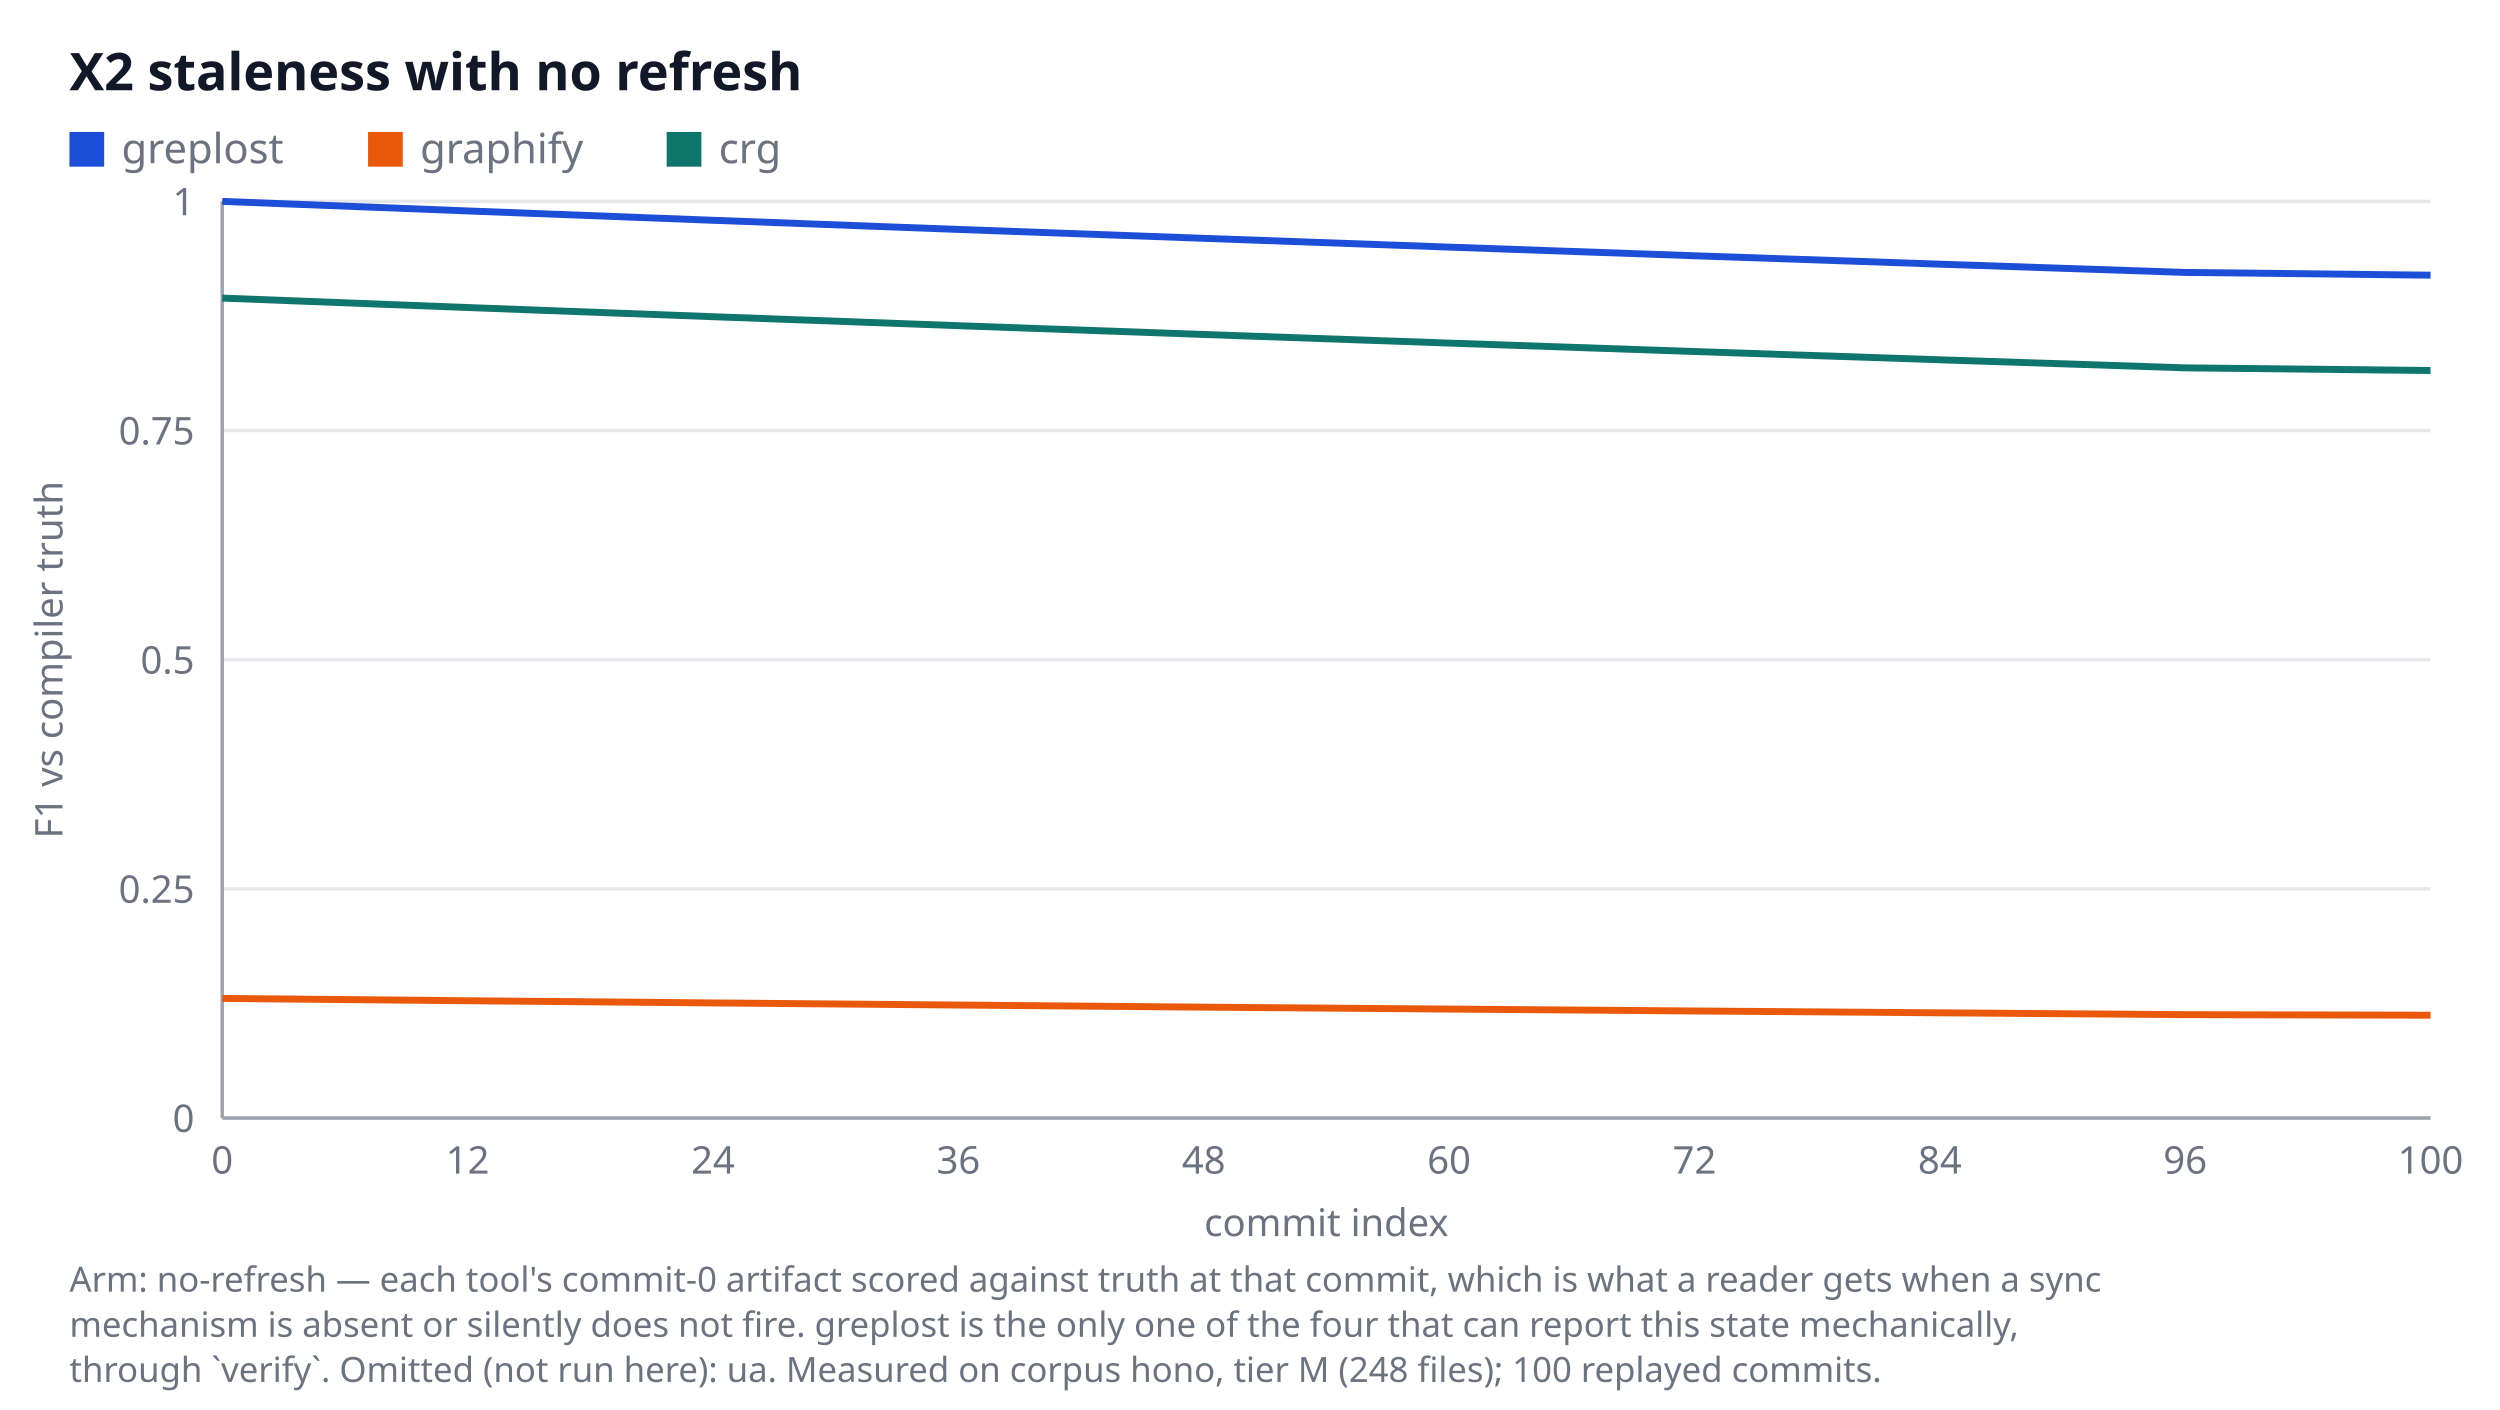
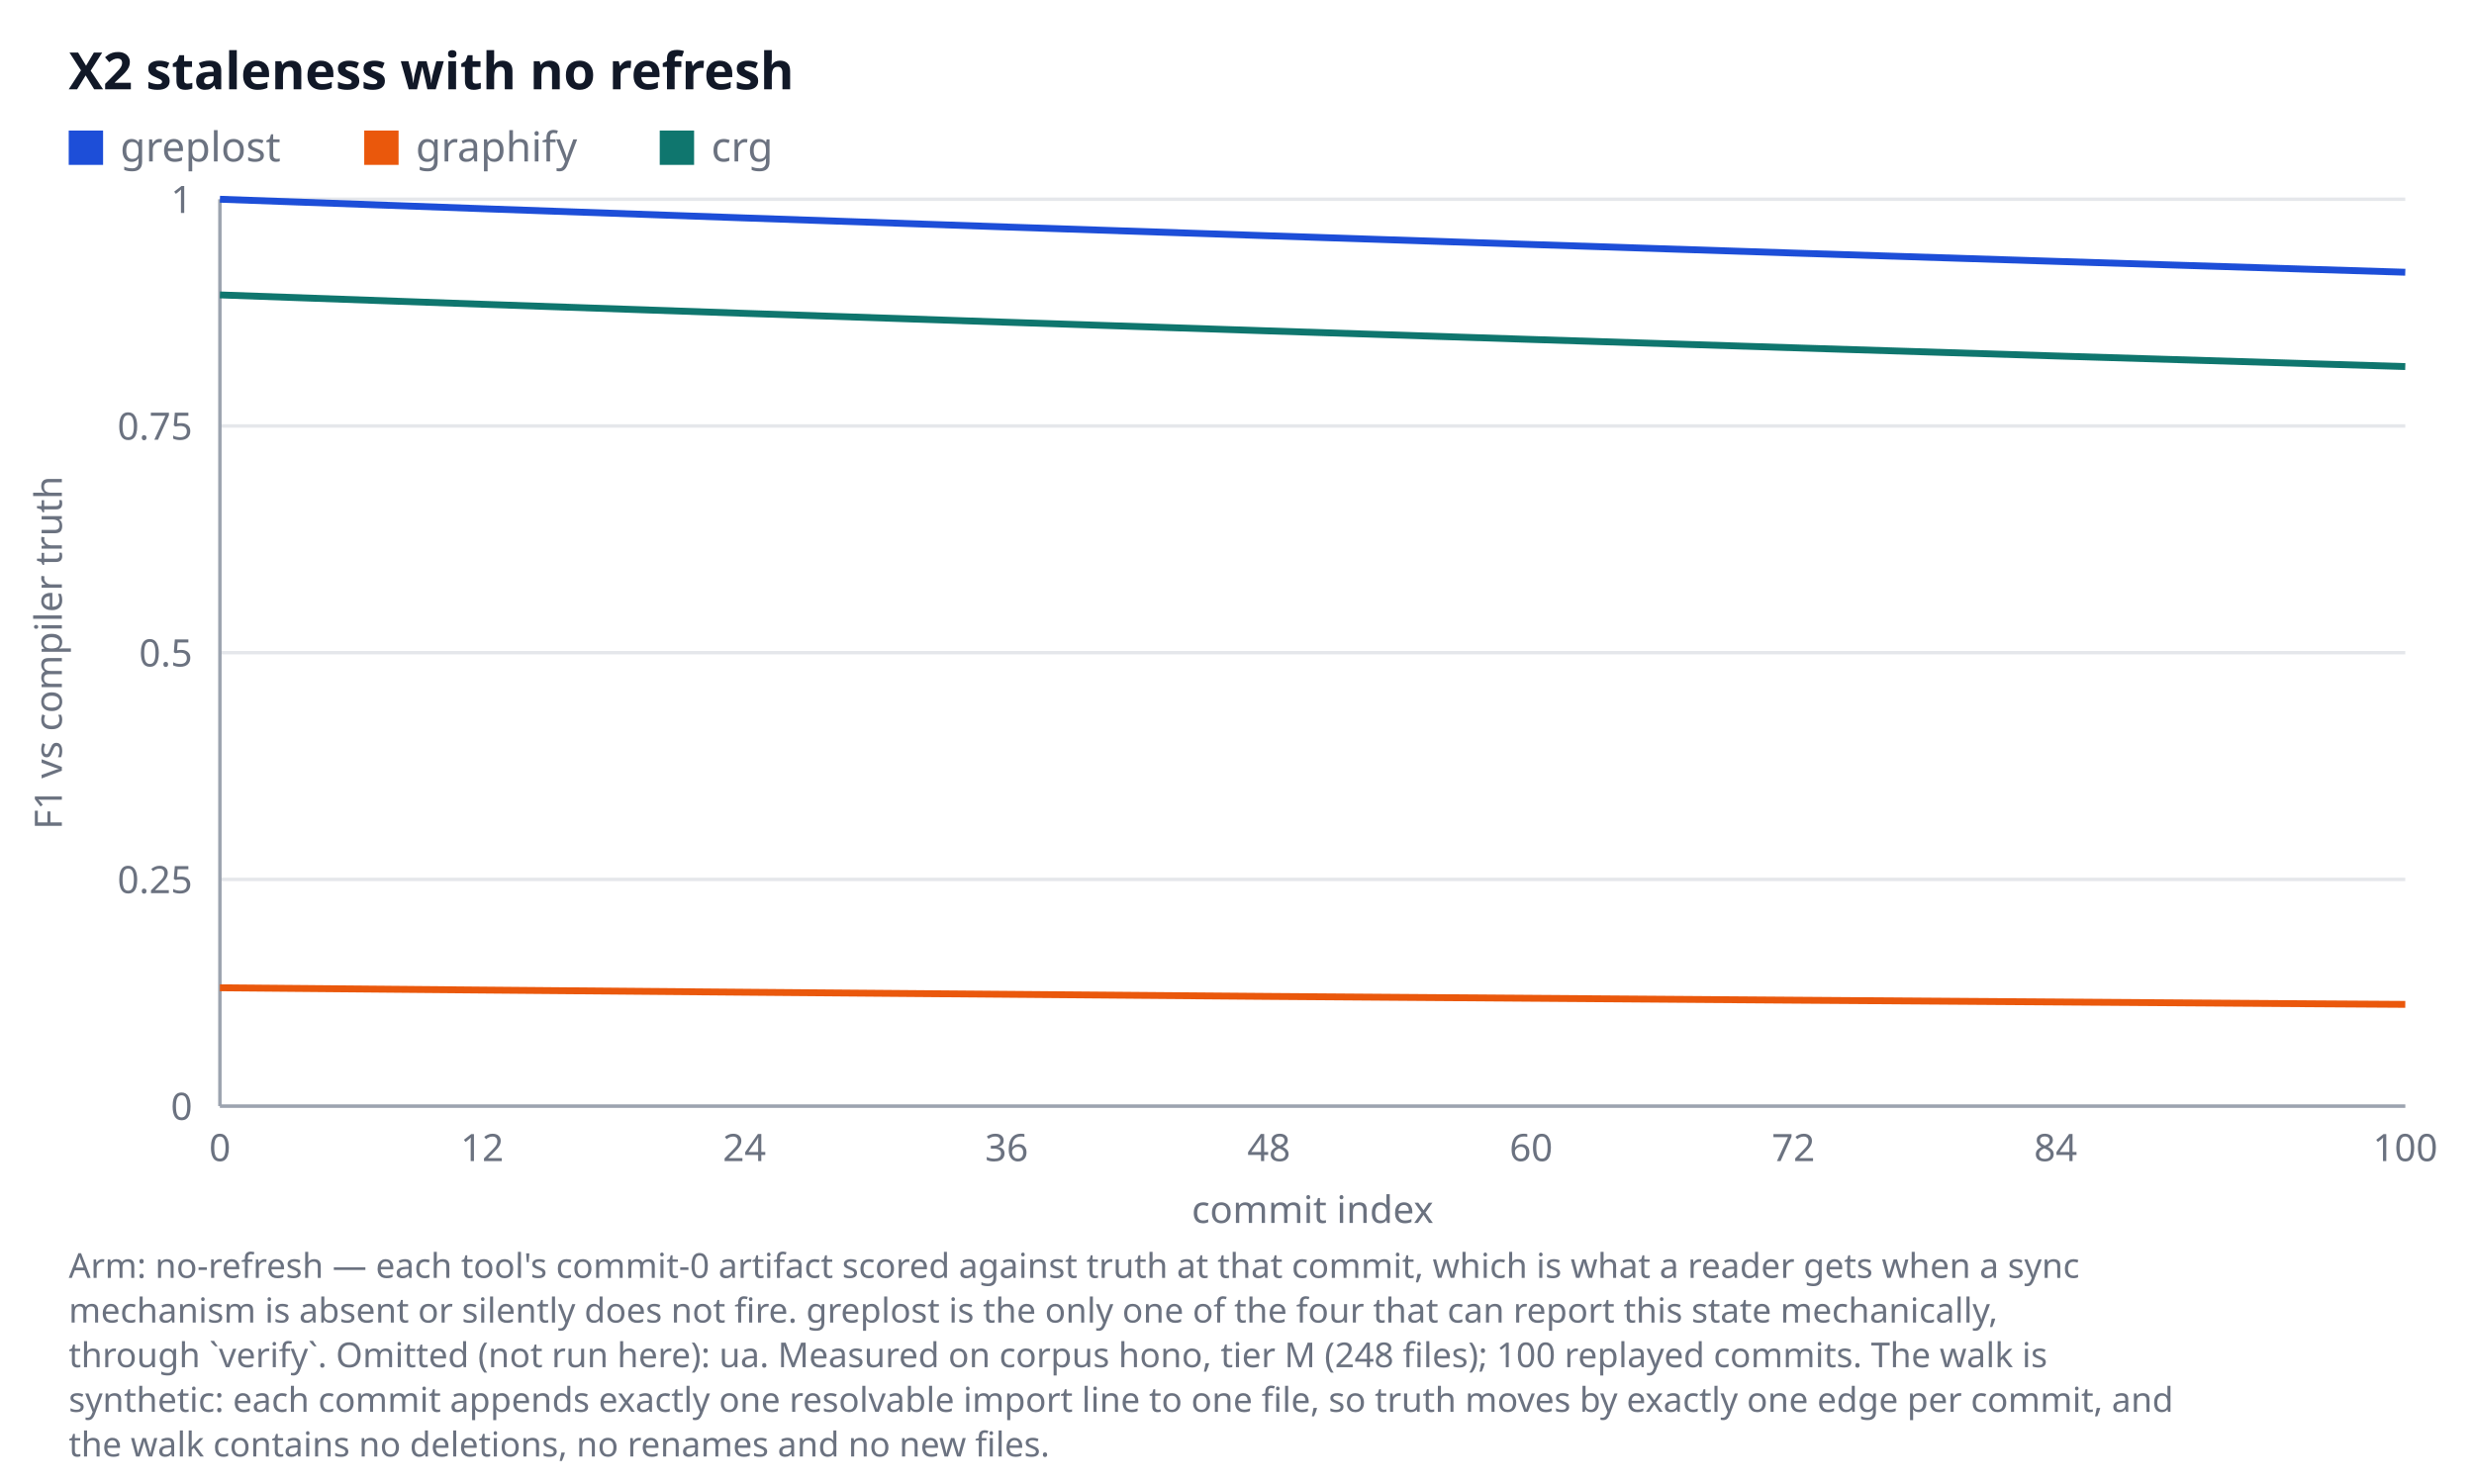
- <svg xmlns="http://www.w3.org/2000/svg" width="720" height="406" viewBox="0 0 720 406" font-family="sans-serif" font-size="12">
-   <rect x="0" y="0" width="720" height="406" fill="#ffffff" />
+ <svg xmlns="http://www.w3.org/2000/svg" width="720" height="432" viewBox="0 0 720 432" font-family="sans-serif" font-size="12">
+   <rect x="0" y="0" width="720" height="432" fill="#ffffff" />
  <text x="20" y="26" font-size="15" font-weight="bold" fill="#111827">X2 staleness with no refresh</text>
  <rect x="20" y="38" width="10" height="10" fill="#1d4ed8" />
  <text x="35" y="47" fill="#6b7280">greplost</text>
  <rect x="106" y="38" width="10" height="10" fill="#ea580c" />
  <text x="121" y="47" fill="#6b7280">graphify</text>
  <rect x="192" y="38" width="10" height="10" fill="#0f766e" />
  <text x="207" y="47" fill="#6b7280">crg</text>
  <line x1="64" y1="322" x2="700" y2="322" stroke="#e5e7eb" />
  <text x="56" y="326" fill="#6b7280" font-size="11" text-anchor="end">0</text>
  <line x1="64" y1="256" x2="700" y2="256" stroke="#e5e7eb" />
  <text x="56" y="260" fill="#6b7280" font-size="11" text-anchor="end">0.25</text>
  <line x1="64" y1="190" x2="700" y2="190" stroke="#e5e7eb" />
  <text x="56" y="194" fill="#6b7280" font-size="11" text-anchor="end">0.5</text>
  <line x1="64" y1="124" x2="700" y2="124" stroke="#e5e7eb" />
  <text x="56" y="128" fill="#6b7280" font-size="11" text-anchor="end">0.75</text>
  <line x1="64" y1="58" x2="700" y2="58" stroke="#e5e7eb" />
  <text x="56" y="62" fill="#6b7280" font-size="11" text-anchor="end">1</text>
  <line x1="64" y1="58" x2="64" y2="322" stroke="#9ca3af" />
  <line x1="64" y1="322" x2="700" y2="322" stroke="#9ca3af" />
  <text x="18" y="190" fill="#6b7280" font-size="11" text-anchor="middle" transform="rotate(-90 18 190)">F1 vs compiler truth</text>
  <text x="382" y="356" fill="#6b7280" font-size="11" text-anchor="middle">commit index</text>
  <text x="20" y="372" fill="#6b7280" font-size="10">Arm: no-refresh — each tool's commit-0 artifact scored against truth at that commit, which is what a reader gets when a sync</text>
  <text x="20" y="385" fill="#6b7280" font-size="10">mechanism is absent or silently does not fire. greplost is the only one of the four that can report this state mechanically,</text>
-   <text x="20" y="398" fill="#6b7280" font-size="10">through `verify`. Omitted (not run here): ua. Measured on corpus hono, tier M (248 files); 100 replayed commits.</text>
-   <polyline points="64,58 134.67,60.75 205.33,63.44 276,66.08 346.67,68.64 417.33,71.17 488,73.66 558.67,76.08 629.33,78.46 700,79.25" fill="none" stroke="#1d4ed8" stroke-width="2" />
-   <polyline points="64,287.55 134.67,288.21 205.33,288.84 276,289.45 346.67,290.06 417.33,290.61 488,291.16 558.67,291.69 629.33,292.22 700,292.38" fill="none" stroke="#ea580c" stroke-width="2" />
-   <polyline points="64,85.85 134.67,88.57 205.33,91.21 276,93.8 346.67,96.33 417.33,98.81 488,101.24 558.67,103.62 629.33,105.94 700,106.71" fill="none" stroke="#0f766e" stroke-width="2" />
+   <text x="20" y="398" fill="#6b7280" font-size="10">through `verify`. Omitted (not run here): ua. Measured on corpus hono, tier M (248 files); 100 replayed commits. The walk is</text>
+   <text x="20" y="411" fill="#6b7280" font-size="10">synthetic: each commit appends exactly one resolvable import line to one file, so truth moves by exactly one edge per commit, and</text>
+   <text x="20" y="424" fill="#6b7280" font-size="10">the walk contains no deletions, no renames and no new files.</text>
+   <polyline points="64,58 140.32,60.75 216.64,63.44 292.96,66.08 369.28,68.64 445.6,71.17 521.92,73.66 598.24,76.08 674.56,78.46 700,79.25" fill="none" stroke="#1d4ed8" stroke-width="2" />
+   <polyline points="64,287.55 140.32,288.21 216.64,288.84 292.96,289.45 369.28,290.06 445.6,290.61 521.92,291.16 598.24,291.69 674.56,292.22 700,292.38" fill="none" stroke="#ea580c" stroke-width="2" />
+   <polyline points="64,85.85 140.32,88.57 216.64,91.21 292.96,93.8 369.28,96.33 445.6,98.81 521.92,101.24 598.24,103.62 674.56,105.94 700,106.71" fill="none" stroke="#0f766e" stroke-width="2" />
  <text x="64" y="338" fill="#6b7280" font-size="11" text-anchor="middle">0</text>
-   <text x="134.67" y="338" fill="#6b7280" font-size="11" text-anchor="middle">12</text>
-   <text x="205.33" y="338" fill="#6b7280" font-size="11" text-anchor="middle">24</text>
-   <text x="276" y="338" fill="#6b7280" font-size="11" text-anchor="middle">36</text>
-   <text x="346.67" y="338" fill="#6b7280" font-size="11" text-anchor="middle">48</text>
-   <text x="417.33" y="338" fill="#6b7280" font-size="11" text-anchor="middle">60</text>
-   <text x="488" y="338" fill="#6b7280" font-size="11" text-anchor="middle">72</text>
-   <text x="558.67" y="338" fill="#6b7280" font-size="11" text-anchor="middle">84</text>
-   <text x="629.33" y="338" fill="#6b7280" font-size="11" text-anchor="middle">96</text>
+   <text x="140.32" y="338" fill="#6b7280" font-size="11" text-anchor="middle">12</text>
+   <text x="216.64" y="338" fill="#6b7280" font-size="11" text-anchor="middle">24</text>
+   <text x="292.96" y="338" fill="#6b7280" font-size="11" text-anchor="middle">36</text>
+   <text x="369.28" y="338" fill="#6b7280" font-size="11" text-anchor="middle">48</text>
+   <text x="445.6" y="338" fill="#6b7280" font-size="11" text-anchor="middle">60</text>
+   <text x="521.92" y="338" fill="#6b7280" font-size="11" text-anchor="middle">72</text>
+   <text x="598.24" y="338" fill="#6b7280" font-size="11" text-anchor="middle">84</text>
  <text x="700" y="338" fill="#6b7280" font-size="11" text-anchor="middle">100</text>
</svg>
